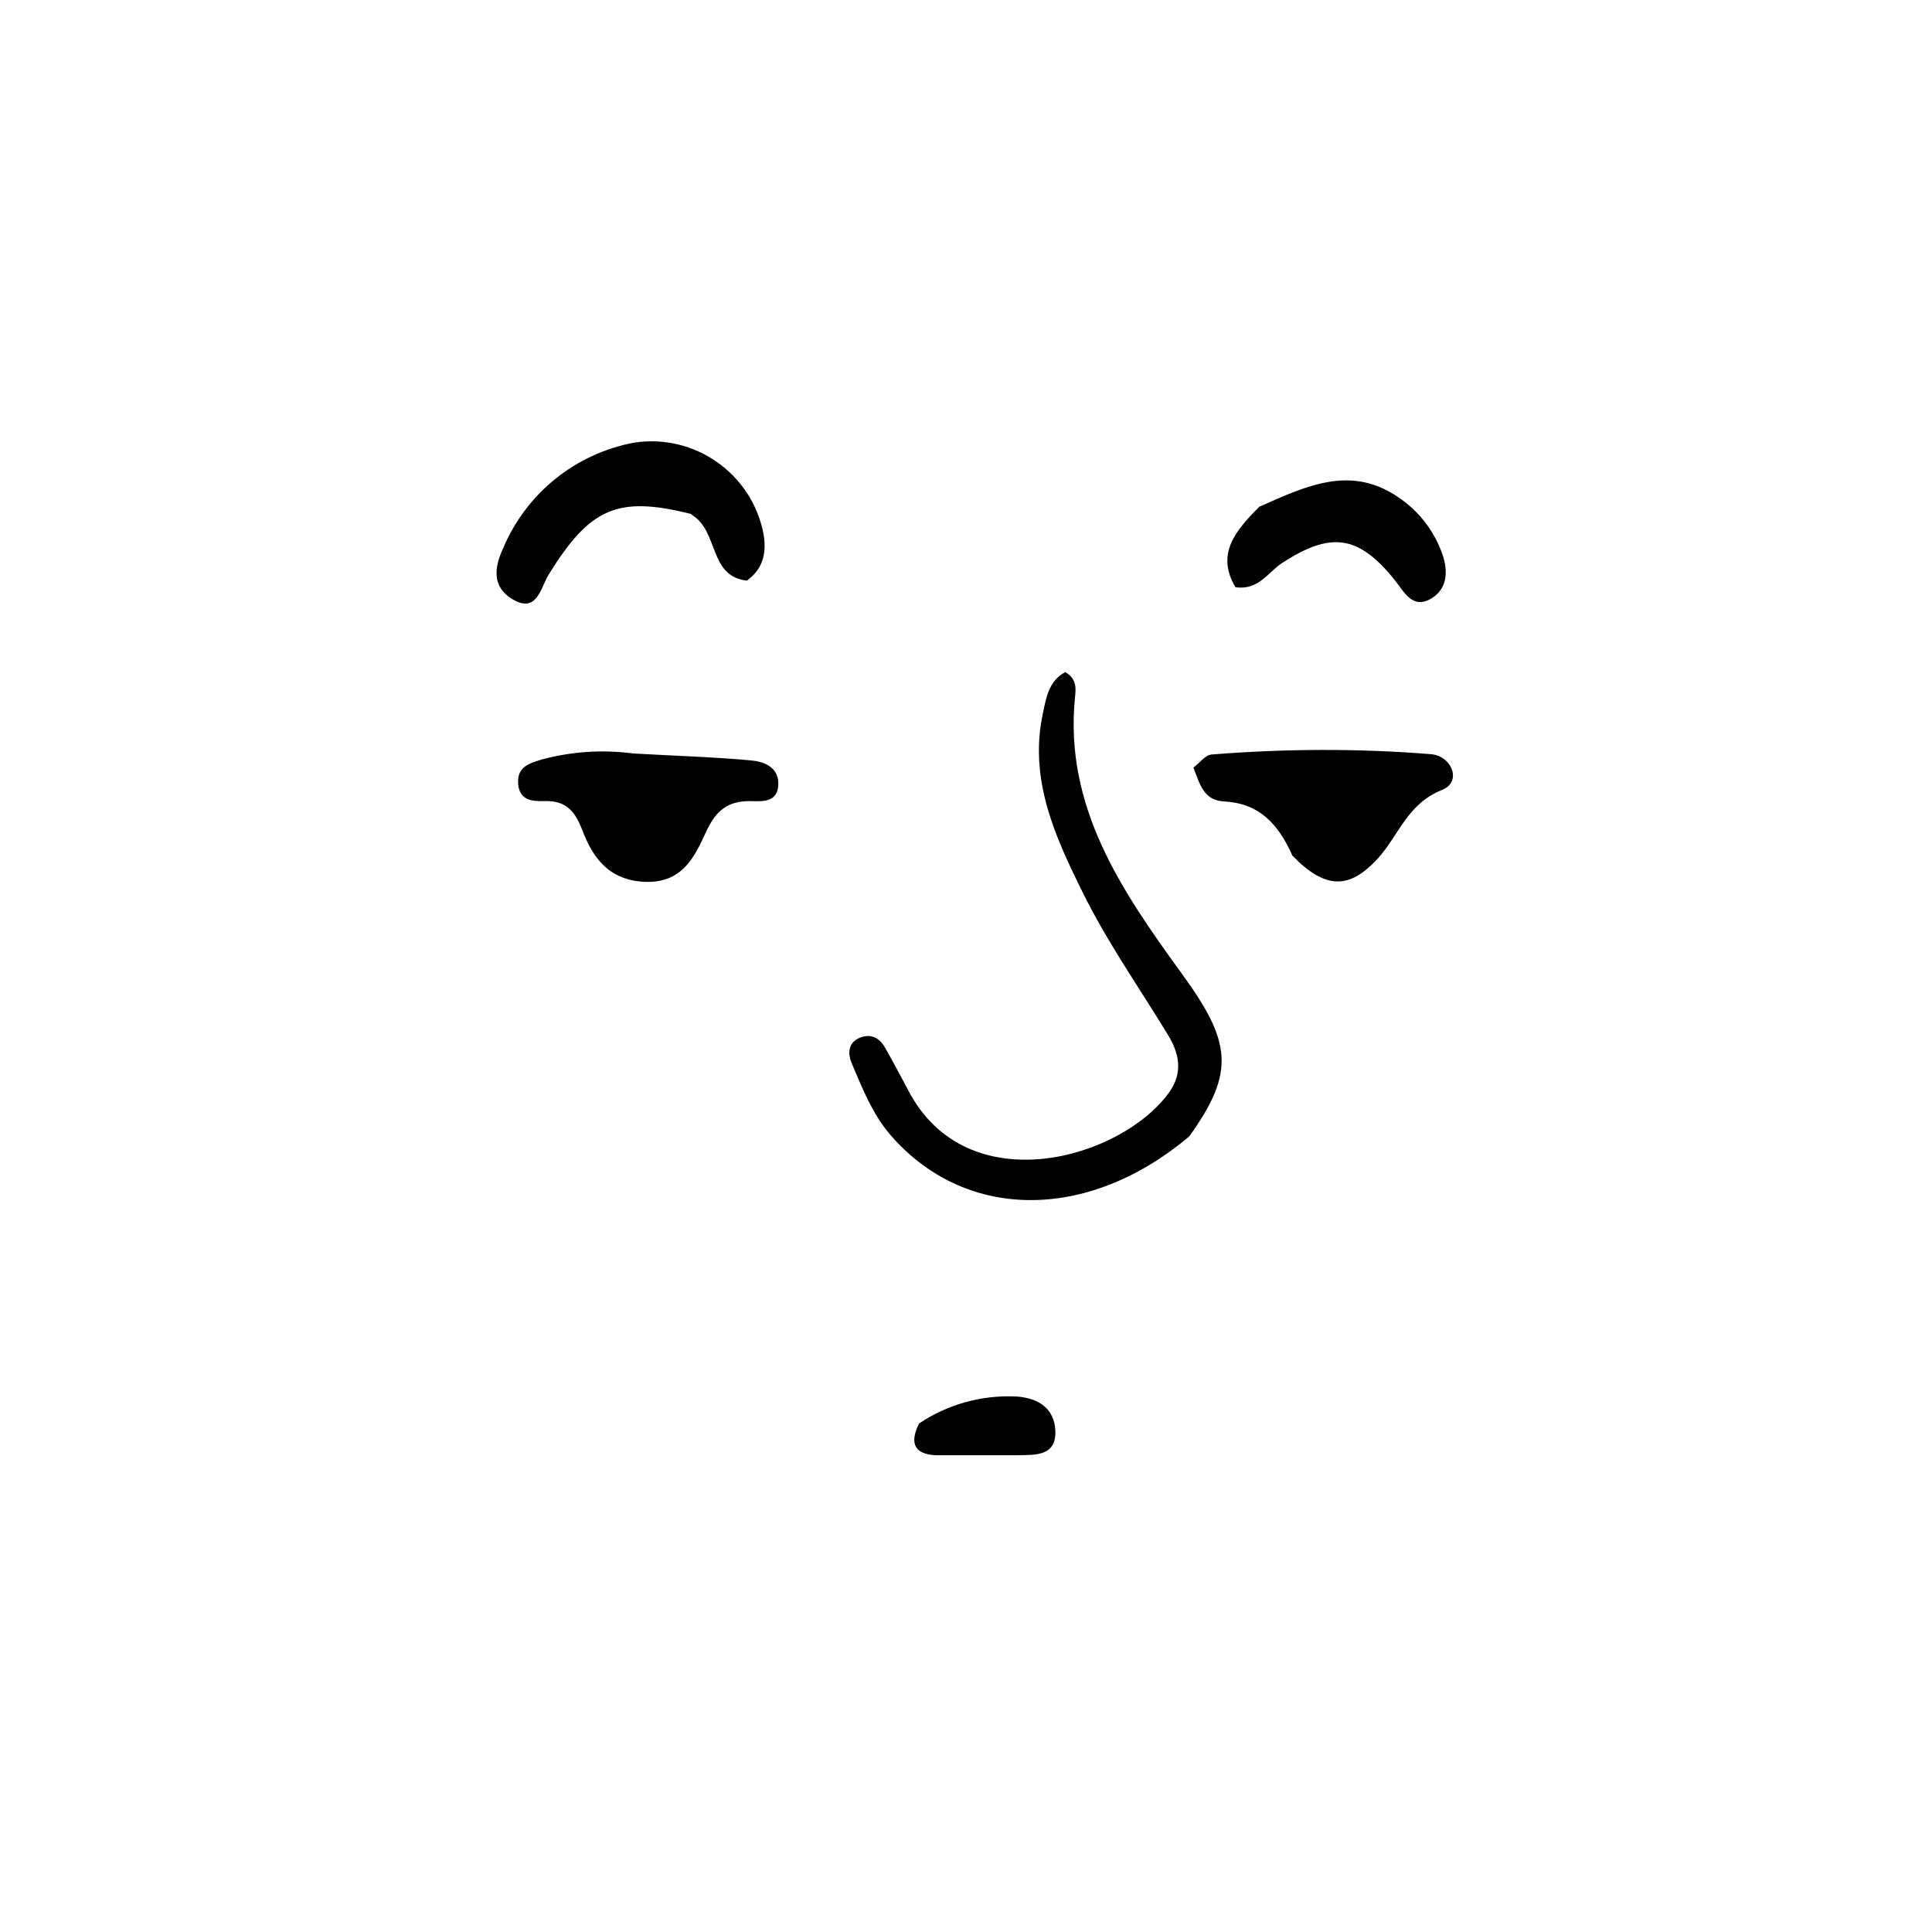
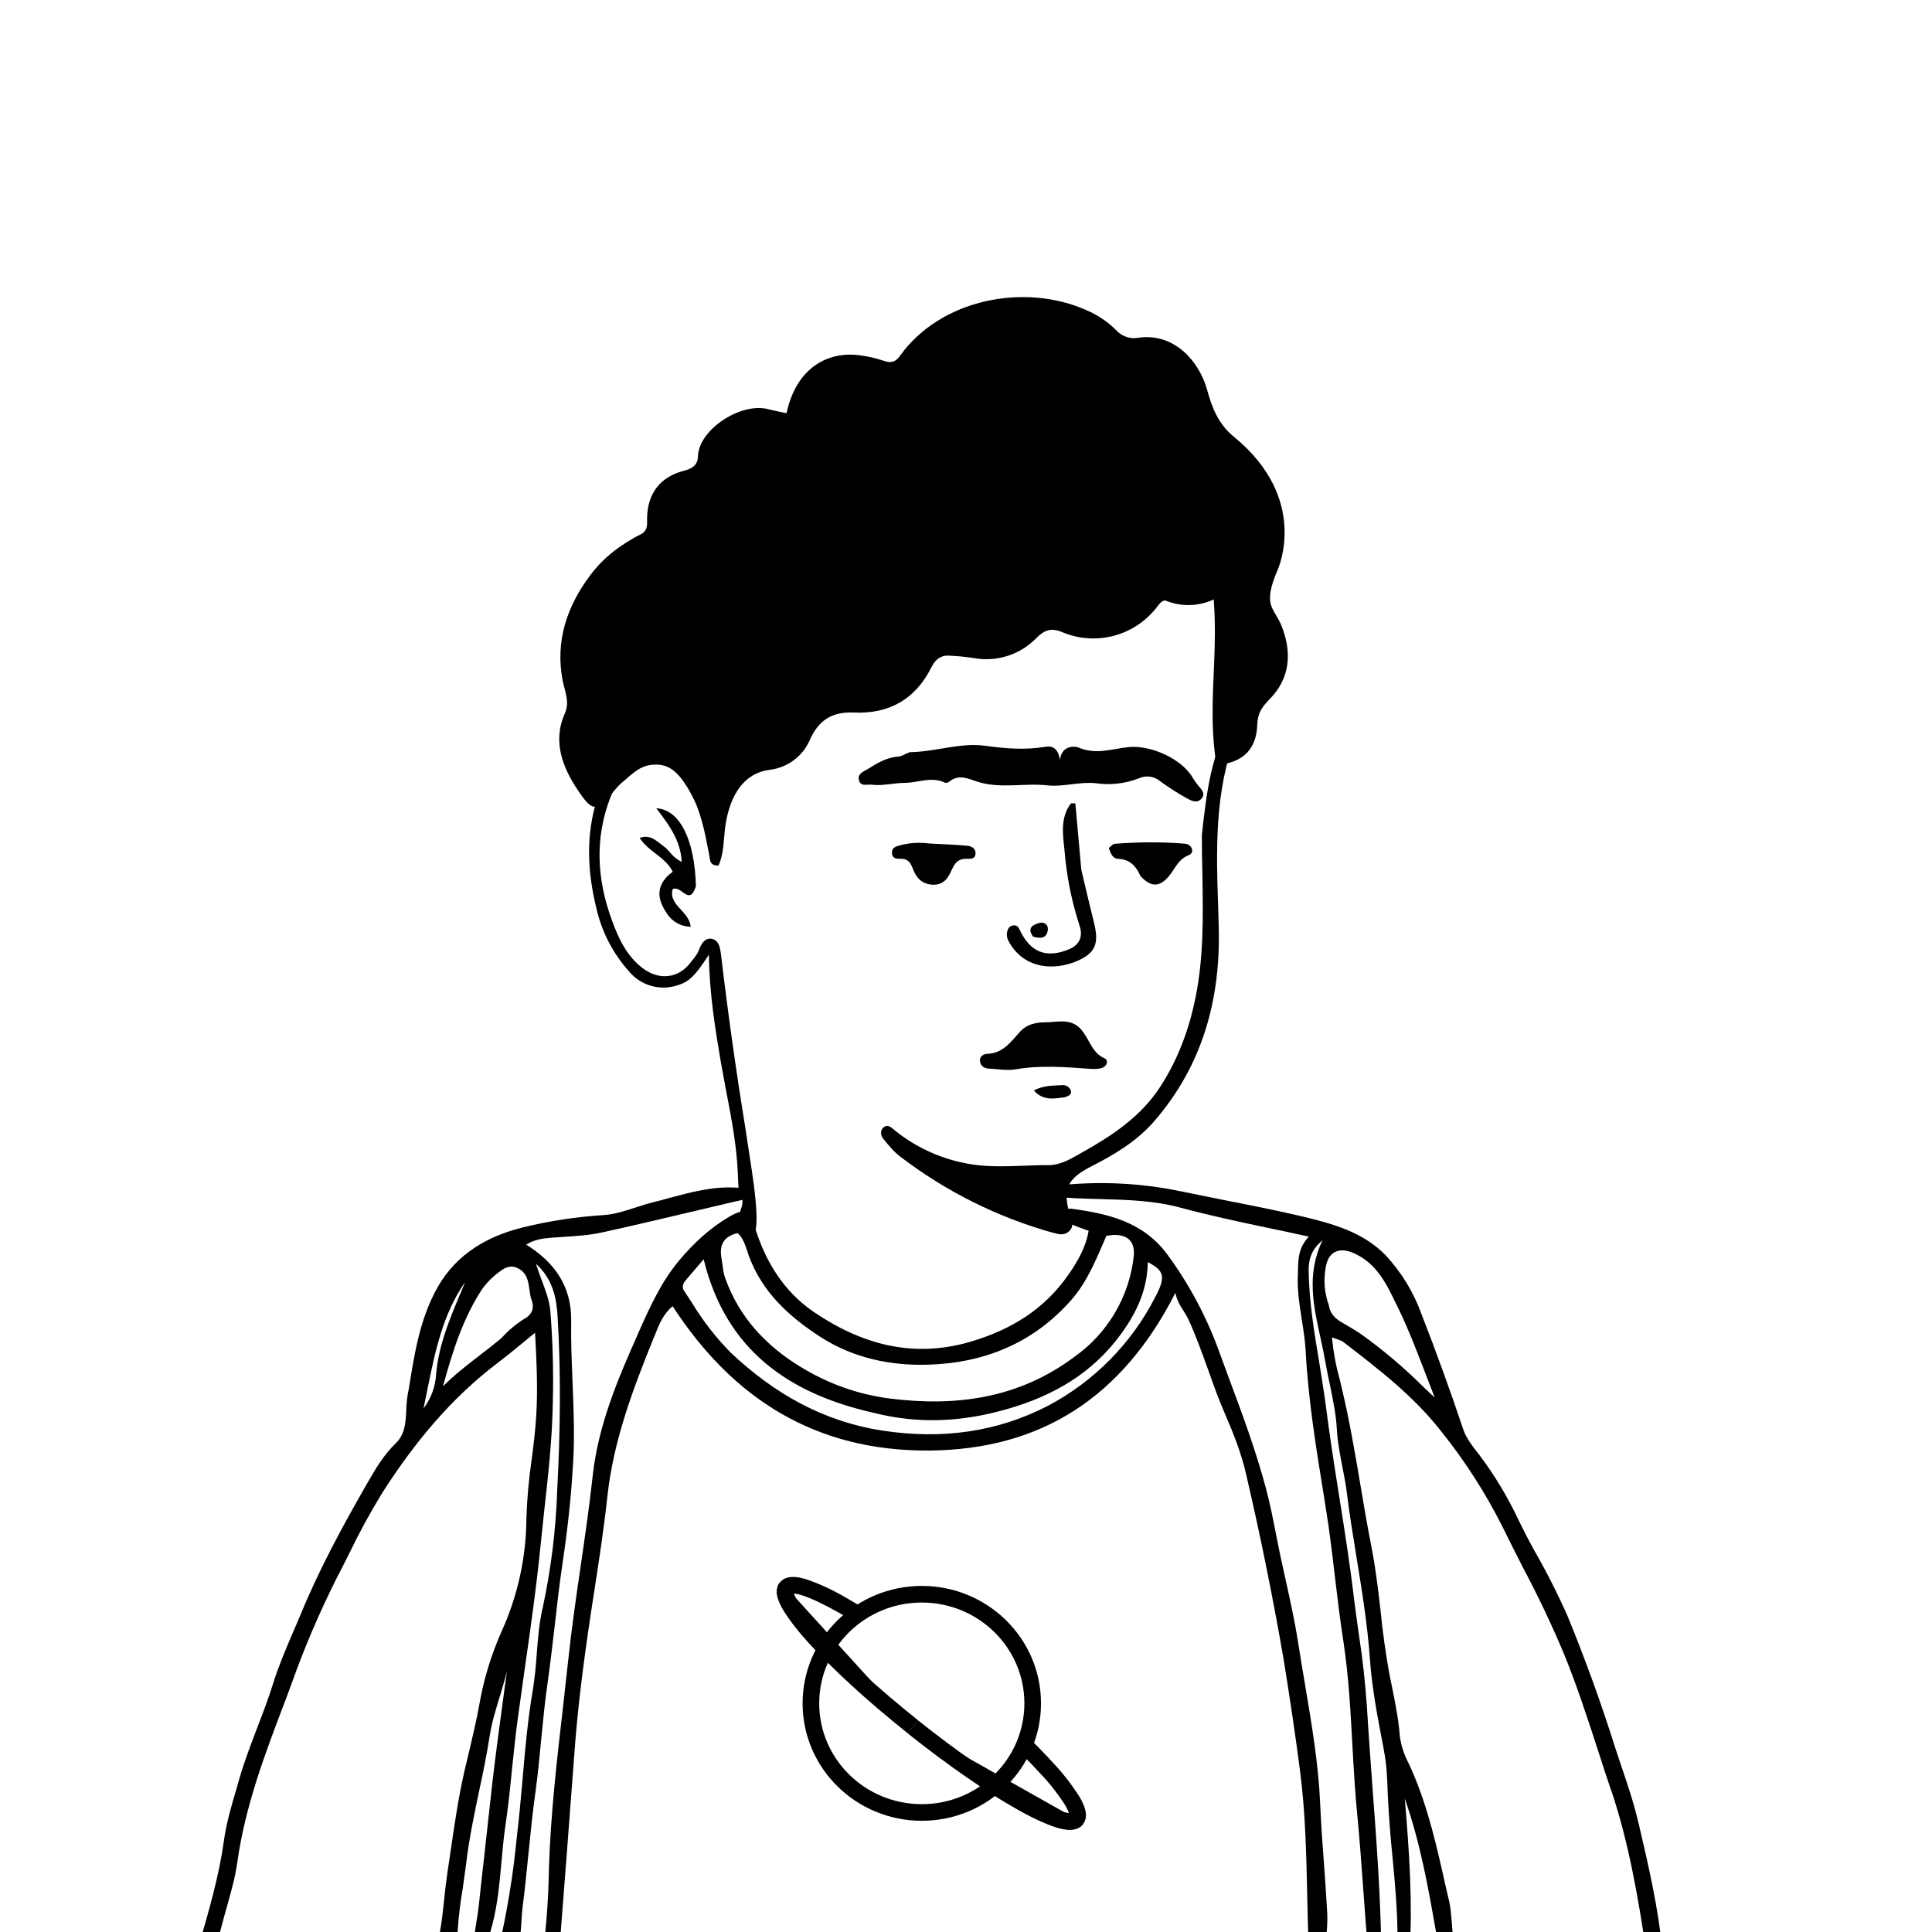
- <svg xmlns="http://www.w3.org/2000/svg" viewBox="0 0 560 560" fill="none" shape-rendering="auto" width="200" height="200">
+ <svg xmlns="http://www.w3.org/2000/svg" viewBox="0 0 1744 1744" fill="none" shape-rendering="auto">
  <mask id="viewboxMask">
-     <rect width="560" height="560" rx="0" ry="0" x="0" y="0" fill="#fff" />
+     <rect width="1744" height="1744" rx="0" ry="0" x="0" y="0" fill="#fff" />
  </mask>
  <g mask="url(#viewboxMask)">
-     <rect fill="#ffffff" width="560" height="560" x="0" y="0" />
-     <g transform="translate(136 328)">
-       <path d="M130.4 84.6a46.5 46.5 0 0 1 28.5-7.8c6.2.5 10.7 3.5 11 9.9.3 7.4-5.7 7-10.8 7.1h-24c-5.5-.3-7.8-3-4.7-9.2Z" fill="#000" />
+     <rect fill="#ffffff" width="1744" height="1744" x="0" y="0" />
+     <g transform="translate(531 487)">
+       <path d="M554 727.7c-99.2 297-363.8 388.6-503.7 19.8-19.3-50.7 31-69.5 66.2-91.9 24.1-15.3 36.8-28.5 35.3-42.2-7-64.4-36.9-243.8-36.9-243.8l-3-5.8s.7-1.6-2.2 1.2c-3 3-9.9 34.2-37 34.2-24.5 0-49.2-10.9-61-86.3C7.2 285.6 9.6 214 40 201c12.5-5.3 24-7.2 35.2-.8 11.3 6.4-13-22 112-126C268.4 6.4 396.7-3.5 448.5 8 500.3 19.5 552 44.8 574.9 98.5c27.8 65-25.9 114.3-14 262.5-2.2 53.6.8 171.2-146.6 210.6-28 7.5-19.3 48.4 22.7 58.4 67 21 117 72.3 117 97.9" fill="#fff" />
+       <path fill-rule="evenodd" clip-rule="evenodd" d="m554 266.2.1-1.4c4.1-36.4 8.2-71.7 27.1-103.4 6.5 4.4 5.7 10 3.7 15.2-19.9 51.2-18 104.4-16.2 157.6l.4 14c2.1 66.4-14.5 126.8-58.7 177.5-15.4 17.6-35.8 29.8-56.5 40.3-21.4 11-25.9 20.1-19.2 43.6l.8 2.6c1.4 3.9 2.8 7.9-1 11.8-4.5 4.6-9.5 3.3-14.8 1.8l-.6-.1a406.4 406.4 0 0 1-137-68.3c-6-4.4-10.8-10.3-15.5-16.1l-.3-.4c-2.5-3-3-7.8.5-10.4 3.3-2.5 5.8-.5 8.7 1.8l1 .9a145.5 145.5 0 0 0 76.3 31.7c13.4 1.4 26.6.9 40 .4 7.4-.3 14.8-.6 22.3-.5 10.2 0 18.7-4.7 26.7-9.2l2.8-1.6c27.8-15.5 54.3-32.8 72.2-60.7 16.1-25 25.9-52.2 31.6-80.9 7.2-36.1 6.6-72.7 6-109.8-.3-12-.5-24.2-.5-36.4ZM50.6 190.8c21.9-1.7 34 11.2 44.3 26.3a140.4 140.4 0 0 1 22.4 61.5c.5 3.7 1 7.6-1.2 11.3-4.5.6-4.9-3-5-5.6-.5-20.7-9.7-38.7-18.9-56.1-6.6-12.5-16.2-24.6-31.4-27.6-17.2-3.5-33 12-40.8 32.2-14.5 37.6-12 74.6 1.4 111 5.8 15.9 13.1 32.1 27.8 43.2 14.8 11.3 32.7 9.3 43.6-5.7l2-2.5c2-2.6 4-5.1 5-8 2.1-5.8 5.4-11.2 11.3-10.4 6.8 1 8 8.3 8.7 14a3661 3661 0 0 0 22 156.7l5.9 38.8c2.6 17.1 5.6 41.7 3.6 52.1a28 28 0 0 0-.3 2.2c-.4 2.8-.6 5-4.2 5.5-4.9.8-7-2-7.7-6.4-2.3-17-3-23.6-4-49.6-.9-25.2-5.6-50-10.4-74.9l-5-27c-5.2-30.8-10.3-62-10.8-97l-2 3c-7.6 11.3-13.7 20.5-24.5 24a40.5 40.5 0 0 1-46.1-12.5 127.8 127.8 0 0 1-28.8-55.8c-8.4-34-9.9-67.1.9-100.6 5.2-16.1 23.7-44.7 42.2-42Zm34.6 127.5c4.4 3.2 8.4 6 12-5.4-1.1-42.2-14.7-69.2-35.8-70.3 11.2 14.6 22 28.8 23 48.5a32.3 32.3 0 0 1-10.7-8.8c-2-2.2-4-4.4-6.5-6l-3-2.4c-4.8-3.6-9.7-7.4-17.8-4.5 3.8 5.8 9 10 14.3 14 6 4.7 12 9.3 15.6 16.5-10.6 7.7-15.2 17.7-9.7 29.9 4.8 10.5 11.9 19.2 25.9 19.8-.6-6.3-4.7-10.9-8.8-15.4-5-5.4-9.7-10.6-7.5-18.6 3.2-1.5 6.2.7 9 2.7Z" fill="#000" />
    </g>
-     <g transform="translate(246 125)">
-       <path d="M98.7 204.4c-29.8 25.1-65.6 24.4-87-.9-5-6-7.7-13-10.7-20-1.2-2.7-1.5-6.1 2.2-7.7 3.2-1.3 5.8 0 7.4 3 2.3 4 4.5 8.2 6.7 12.3 17 32.6 61.6 20 75.6.5 4-5.6 3-11.2-.4-16.7-8.4-13.8-17.7-27-24.8-41.5-7.9-15.9-15.4-32.4-11.5-51.2 1-4.9 1.8-9.9 6.6-12.4 3.5 2.1 3 5 2.8 7.3-3.2 31.8 13.6 56.2 30.8 79.9 14.5 19.9 15.8 28.6 2.3 47.4Z" fill="#000" />
+     <g transform="translate(178 1057)">
+       <path d="m1315.2 701.4-1308.5.9S79.6 422 99 389.8c19.5-32.1 97.6-140.4 96.7-158.8-.9-18.4 1.5-83.8 14.7-109.6 13.2-26 55.2-61.3 71.6-64 16.4-2.5 71.7-5 106.2-13.7 34.5-8.6 66.4-19.3 101.5-19.3 5.7 0 .2 12.5.2 12.5s1.8 122.3 164.8 130c121.5 5.7 161.7-117.6 161.7-117.6s-26.7-23.8-18.6-24.4c95.6-8.2 145.7 13.2 174.7 18.8 26.8 5.2 49.2 5.2 76 24.2 30.7 21.7 46.5 71 80.9 146.5 39.3 86.6 194.1 349.3 185.8 487.6" fill="#fff" />
+       <g fill-rule="evenodd" clip-rule="evenodd" fill="#000">
+         <path d="M1003.5 704.5c-.8-17-1.1-34-1.5-50.9-.8-37.1-1.6-74.3-6.4-111.5-4.4-34-9.5-68-15-101.9A2951.8 2951.8 0 0 0 947 274.4c-4.2-18.9-11.5-37.4-19.3-55.3-5.7-13-10.4-26.4-15.2-39.8-5.5-15.3-11-30.6-17.8-45.4-1.2-2.6-2.7-5-4.2-7.4-3-4.5-6-9.3-7.5-16.4-47.5 93.4-120.4 141.8-223.2 142.3-101.2.4-176-46.2-230.6-130.3-8.6 7-12.5 17-16 26l-1.4 3.3c-18.6 45.9-36 92-41.5 142.2-3.1 29-7.6 58-12 86.8l-1.8 11.4c-6.9 45.2-13 90.7-16.2 136.4-4.3 58-8.8 116-13.4 175.2-4.7 1.1-9.1 1.1-14.6 1.1a688 688 0 0 0 5.2-74.8c1.6-49.7 7.3-99 13-148.2L335 441c3-28 7-56 11.1-83.8 4-27.5 8-55 11-82.7 4.9-44 21.9-85.2 40-125.6l.8-2c10.4-23.3 20.8-46.7 37.5-66.5 12.9-15.3 27.5-28.9 44.8-39 13.9-8.1 18.4-6.4 23.1 9 9.6 31.5 26.3 58.5 53.3 76.9 42.8 29 89 42.2 141.3 26.9 36.5-10.7 66.6-29.1 88.3-60.2 8.4-12 16-25 18.5-40a205.3 205.3 0 0 1-18.2-7v-.1c-3-1.4-6.7-3-5.1-7.5 1.2-3.4 4-5.9 7.8-5.3 33.1 4.5 64.5 11.7 86.4 41.1a347 347 0 0 1 47.4 89.2l7.5 20.4c12.6 33.7 25.1 67.4 34.4 102.2 3.6 13.8 6.4 27.7 9.1 41.7l3.6 17.9 5.2 23.7c4 18.2 8 36.3 10.9 54.7 2 12.6 4 25.2 6.2 37.8 6 35.8 12.2 71.7 13.8 108.2.8 18 2 36 3.4 54 1.1 15 2.2 30.1 3 45.3.4 8.2-.4 16.5-1.3 25l-.8 8.6c-4.8.6-9.7.9-14.6.7ZM818.4 64c-8 18.5-15.8 37-29.3 52.4-34.3 39.1-78.7 57-129.4 58.5-34 1-67.5-6-97-25-28.5-18.4-53-40.7-65-74l-1.2-3.8c-2-5.8-4-11.8-8.6-16-13.2 3-16.7 11.3-14.6 23l.9 5.8c.5 4 1 8 2.4 11.7 12.5 35.4 37 61.4 68.3 80.4 24.6 15 51.4 24.8 80.8 28.5C686 213 742.2 205 792 167.7a128.3 128.3 0 0 0 53.4-90.4c1.7-15-7.2-22-24.7-18.7l-2.3 5.4ZM457.2 79.8c20 82 77 121.4 153.7 138.6 39 9.8 76 8.2 113.1-1.5 41.3-10.7 77.6-29.3 104.8-63 16.6-20.8 28.9-43.7 29.3-71.6 15 7.8 16.5 13.2 6.5 32A229 229 0 0 1 768 212c-46.4 24-96.4 30.4-148.6 22.5-54.2-8.1-98.7-33.7-137.7-70.4a245.5 245.5 0 0 1-35.2-45.3l-6.8-10.3c-2.7-4-1-7.2 1.7-10.3a4082.7 4082.7 0 0 1 15.8-18.5Z" />
+         <path d="M215 704.5c4.6-15.4 6.3-31.3 8-47.3.8-8 1.7-16 2.9-24l2.7-18c3.5-24.2 7-48.4 12.4-72.4l4.9-20.6c3.1-13.3 6.3-26.6 8.7-40.1 4-23 10.8-45.5 20.4-66.9a251 251 0 0 0 22.2-102 470 470 0 0 1 4.7-52.5c1.7-13 3.3-26 4.1-39 1.6-24.7.4-49-1-75.6-3.8 3-7.5 6-11 9a714 714 0 0 1-22 17.6c-43 32.4-76.4 73.2-105 118a613.1 613.1 0 0 0-29.8 54.7c-3.8 7.5-7.5 15-11.4 22.4A833.1 833.1 0 0 0 85.5 462c-2 5.8-4.3 11.5-6.4 17.2-17.9 47-35.8 94.2-42.8 144.4-2 14.4-6 28.2-9.9 42.1-3.5 12.4-7 24.8-9.3 37.9-5.5 1-10.8 1-17.1 1l2.8-9.8c8.4-29.5 17-59.1 21.3-90 2.1-15.6 6.6-31 11.1-46.2l3-10.5c4.5-15.5 10.3-30.5 16-45.5 5-13 10-26 14.2-39.5 4.9-15.8 11.5-31.2 18-46.5 2.5-5.7 5-11.3 7.3-17 16.6-40.3 37.4-78.6 59-116.3l.3-.5c7.4-12.9 15-26.1 26-36.7 8.7-8.3 9.2-19 9.7-29.7a105 105 0 0 1 2.4-20.1c5-31.7 10.1-63.6 26.2-91.8 16.8-29.4 44.6-45.7 77-53.6 23.6-5.8 47.6-9.4 71.8-11 10-.5 19.8-3.7 29.6-6.9 5.2-1.7 10.5-3.4 15.8-4.7 5-1.2 10-2.6 15-4C445.8 19.2 464.9 14 485 15h1c4 .2 8.3.3 9 5.5.6 5.1-3 5.8-6.6 6.5l-2 .4-42 9.9C418 43.5 391.7 49.8 365 55.6c-11.5 2.5-23.5 3.2-35.4 4l-8.8.6c-8.6.6-16.7 1.7-23.8 6.3 25.8 16.1 41 37.8 40.6 68.8-.3 18.3.5 36.5 1.2 54.8 1 24.1 2 48.2.6 72.3-1.7 31.5-5.2 62.6-9.9 93.8-2.7 18.1-4.7 36.4-6.8 54.6-2 17.2-4 34.4-6.4 51.5-2.5 17-4.1 34.2-5.8 51.3-1.5 15.8-3 31.6-5.2 47.4-2.6 18.5-4.4 37-6.3 55.6-1.6 16-3.2 32.2-5.3 48.2-.5 4-.7 8.2-1 12.3-.5 8.7-1 17.5-4 26.5-5.7 1-11.4 1-17 0a770 770 0 0 0 16.7-101l.4-3.8c2-16.5 3.4-33 4.9-49.6 2.3-27 4.7-54 9.3-80.8a345 345 0 0 0 3.5-32.5c1.1-14.1 2.2-28.2 5.5-42.1a595 595 0 0 0 13-106c2.8-52.3 3.5-104.8.3-157-1-16.7-4.6-33.5-19.5-47 1.6 5 3.3 9.7 5 14.3 3.7 9.8 7.2 19 8 28.5a779 779 0 0 1 2.2 82.7c-.5 32.2-4 64.2-7.6 96.2l-3.5 33.1C306.3 375 301.2 411 296 447l-6.7 48.1c-2 14.5-3.4 29.1-5 43.7-1.7 17.5-3.5 35-6.1 52.4-1.6 11-2.6 22.2-3.6 33.3-1.7 18.5-3.3 37-8 55.1-.2 1.2-.6 2.5-1 3.7-1.9 6.8-4 14-.5 21.3a100 100 0 0 1-16.7-1c.8-7.8 2-15.3 3.2-22.7 1-6.5 2.1-13 2.8-19.6 1.4-13.7 3-27.3 4.5-40.9l5-45.1c3-29 6.8-57.9 10.7-86.8l5-37c-2 8.2-4.4 16.2-6.8 24.1-3.5 11.5-7 22.9-8.8 34.6-2.6 16.8-6 33.3-9.6 50-4.5 21.5-9 43-11.6 65l-3.1 22.7a361 361 0 0 0-5.3 56.7H215Zm60.3-554.3a93.8 93.8 0 0 1 20.5-17c6.7-3.8 8.6-10 6.2-16.3-1.2-3-1.6-6.5-2.1-9.9-1.1-7.8-2.2-15.7-11.6-19.7-5-2.2-9.8-.3-13.3 2.2a70.8 70.8 0 0 0-17.4 16.6c-17.2 26-26.7 55.2-35.7 88.3 11-11 22.2-19.5 33.3-28.1 6.8-5.2 13.5-10.4 20.1-16Zm-37.6-40c-9.8 23.6-19.7 47-22 73a56.4 56.4 0 0 1-11.4 31.2l3.7-18c6.8-33.4 13.6-66.9 33.8-96l-4 9.8ZM1276.5 559.3c15.8 47 24.1 96 31.6 145.2 5.5 0 10 0 14.6-1-4-39.4-12.7-76.7-21.4-114l-.2-.6c-4-17.6-9.8-34.7-15.6-51.8l-5-15a1501 1501 0 0 0-43.6-120.6 660.7 660.7 0 0 0-30.5-60c-4.7-8.5-9-17-13.3-25.7a333 333 0 0 0-35.9-59.7c-5.8-7.4-11.8-14.9-14.5-23.3a2262.2 2262.2 0 0 0-37.2-102.7 155.7 155.7 0 0 0-32.7-54c-20.4-21-48-28.5-75.1-35-23-5.4-46.1-10-69.2-14.5L888 18.4a354 354 0 0 0-103.9-6c-5.5.5-10 1.8-12 10.6 14.6 1.7 29.2 2 43.7 2.4 24.2.7 48.4 1.3 72.4 7.9 25.2 6.8 51 12.3 77.4 17.9 12.5 2.6 25 5.2 37.9 8.1-9.2 9.7-9.5 19.4-9.8 29l-.1 4.5c-.8 14 1.4 27.7 3.5 41.4 1.5 9.4 3 18.8 3.5 28.2 2.4 44.8 9.6 89 16.8 133l1.3 8.4c3.5 21.3 6 42.7 8.5 64 2.3 19 4.5 38.1 7.5 57 4.7 31 6.4 62.4 8.1 93.7 1.2 21.3 2.4 42.6 4.5 63.9 2 21 3.6 42.1 5.1 63.3 1.4 19.6 2.8 39.2 4.7 58.8h11.8c-.6-49.1-4.2-98-7.9-147-1.8-25.2-3.7-50.3-5.2-75.4a769.2 769.2 0 0 0-7-62.6c-1.6-10.8-3-21.5-4.4-32.2-3.7-31.7-8.7-63.2-13.7-94.7-4.3-27.2-8.6-54.3-12-81.6-1.8-13.2-4-26.2-6-39.3-4.6-27.2-9-54.3-9.4-82-.1-11 3.4-19.7 12.5-27-14.6 30.1-8.2 59.2-1.8 88 1.7 7.7 3.3 15.2 4.6 22.8 1.2 6.7 2.5 13.3 4 20 2.7 13.3 5.5 26.7 6.2 40.2.6 11.2 2.8 22 4.8 32.7 1.5 7.5 3 15 4 22.7 2.4 19.7 5.6 39.3 8.8 59 5 30.6 10 61.2 12.2 92.3 1.8 26.5 7 52.9 12 79l.7 4c2.5 12.8 3 25.8 3.4 38.4l.1 2.1a972 972 0 0 0 4.2 55.3c2.2 24 4.5 47.9 4.5 72l-.3 4.4c-.1 2.4-.3 5-.1 8a47 47 0 0 0 11.4 1c2.7-45.3-.4-90.4-4.4-138 14 40 21 79.4 28 119.4l3 17.4c5.4 1 11 1.2 16.5.3-4-8.8-4.6-17.9-5.2-26.8-.5-5.6-.9-11.1-2-16.5l-3.4-14.6c-7.8-35-15.6-70-30-103.5l-3.1-6.9a74 74 0 0 1-8.3-25.2c-1.1-15-4.1-29.7-7-44.2l-2.5-12.3a723.9 723.9 0 0 1-7.8-56c-2.2-19.1-4.4-38.3-8.1-57.3-3.7-18.8-7-37.7-10.1-56.6-5-29.5-10-59-17-88.3l-2-8.4a204.3 204.3 0 0 1-6.7-36.9c1.6.7 3.1 1.1 4.4 1.6 2.4.8 4.2 1.4 5.7 2.5l1 .8c31.2 24 62.6 48.2 87.1 79.5a488.4 488.4 0 0 1 56 87.2c5.8 12 12 24 18 35.9a951.4 951.4 0 0 1 37.1 78c11.8 28.9 21.4 58.5 31 88 3.8 12 7.7 23.8 11.7 35.6Zm-243.6-422.8c-6.1-3.5-10.4-8.2-11.4-15.4a65 65 0 0 1-2.9-33.4c2.2-15.3 12.7-19.6 26.5-13 19.9 9.3 28.6 27.5 37.1 45.2 1 1.8 1.8 3.7 2.7 5.5 8.2 16.9 15 34.5 22.2 53.2l10 26-11.4-10.8a453.4 453.4 0 0 0-55.4-46.7c-5.6-3.8-11.5-7.2-17.4-10.6Z" />
+       </g>
+       <g transform="translate(396 278)" style="mix-blend-mode:difference">
+         <ellipse cx="258.1" cy="202.6" rx="100.1" ry="98.5" stroke="#fff" stroke-width="15" />
+         <path d="M175.5 146.8a428 428 0 0 1-7.7-8.2 186.2 186.2 0 0 1-21.8-27.9c-1.8-3.1-2.9-5.5-3.4-7.2 1.8.1 4.3.6 7.8 1.7 8 2.6 18.8 7.7 32 15.1 3.7 2 7.5 4.3 11.5 6.7 4.2-3.4 8.7-6.6 13.4-9.3-6.1-3.8-12-7.3-17.5-10.4A200.1 200.1 0 0 0 155 91c-4.7-1.5-9.1-2.5-13-2.5-3.8 0-8.7.8-12 5-3.3 4-3 9-2.2 12.7 1 3.8 2.8 8 5.3 12.1a200 200 0 0 0 23.6 30.4c3.4 3.7 7 7.6 11 11.6a98 98 0 0 1 7.8-13.5Zm-33.2-45.2Zm-1.5 2h-.1ZM329.3 271.8c-3.7 3.6-7.6 7-11.9 10.1a519 519 0 0 0 26.4 16 200 200 0 0 0 34.8 16.3c4.6 1.5 9 2.5 13 2.5 3.8 0 8.7-.8 12-5 3.2-4 3-9 2.1-12.7-.9-3.8-2.8-8-5.3-12.1a200 200 0 0 0-23.6-30.4 529 529 0 0 0-23.3-24 97 97 0 0 1-6.3 15c6.9 6.7 13 13.1 18.5 19.1a186.2 186.2 0 0 1 21.8 27.9 35 35 0 0 1 3.4 7.2 35 35 0 0 1-7.8-1.7c-7.9-2.6-18.8-7.7-32-15.1-6.7-3.8-14-8.2-21.8-13.1Zm62 31.8Zm1.5-2Z" fill-rule="evenodd" clip-rule="evenodd" fill="#fff" />
+         <path d="M250 223.7c-72.4-57.7-123.5-114-114.2-125.6Z" fill="#fff" />
+         <path d="M250 223.7c-72.4-57.7-123.5-114-114.2-125.6" stroke="#fff" stroke-width="15" />
+         <path d="M397.7 307.1c-9.3 11.7-75.5-25.7-147.8-83.4Z" fill="#fff" />
+         <path d="M397.7 307.1c-9.3 11.7-75.5-25.7-147.8-83.4" stroke="#fff" stroke-width="15" />
+       </g>
    </g>
-     <g transform="translate(-45 137)">
+     <g transform="translate(266 207)">
+       <path d="M313.9 274.5c5.3-4 4.1-9 4.2-13.6.4-22.7 11.9-37.6 33.8-43.1 7-1.8 11.9-5 12.1-12.6.8-25.2 39.8-49.6 64-42.7 5.3 1.4 10.7 2.3 16 3.5 8.9-41.5 37.2-54.7 62.2-52.7 9 .8 17.7 2.7 26.2 5.6 6.5 2.2 10.2.5 14-4.7C583 63 658.8 47.9 715.2 73.2a85.6 85.6 0 0 1 26 17.5 21.9 21.9 0 0 0 21 7.1c32.7-4.3 54.4 22.2 61.3 46.6 4.8 17.1 10.1 31.3 24.7 43.2 68.2 56 39.4 119 39.2 119.6-14.3 33.2-3.3 34 3.5 50.9 9.5 24 7.7 47.3-10.8 66-7.1 7.4-10.8 12.4-11.2 23.4-.8 20.4-11.4 34.1-36.8 36-8.5-51.8 1.7-95.7-2.5-149.4a53.8 53.8 0 0 1-43 1.2c-2.9-1-5.3 2-7.3 4.4a72.3 72.3 0 0 1-87 23.7c-10-4-15.7-1.3-22.4 5.2a63 63 0 0 1-56.5 18.5c-8-1.3-16-2-24-2.3-7 0-11.6 4.4-14.7 10.7-14.4 28.7-38 42.1-69.9 40.7-19.9-.9-32.2 7-40.2 25.7a45.3 45.3 0 0 1-35.8 26c-27.6 3.6-37.3 30-40.2 52-1.5 11.6-1.1 23.7-6 34.4-8.4.3-7.5-5.3-8.4-9.7-3.9-20-7.5-40.3-18-58.1-7.7-13-16.4-25.6-34.8-23-11.3 1.5-18.4 9.8-26.5 16.4-3.2 2.7-5.8 6.2-8.6 9.4-14.3 16.3-17.5 16.5-30.4-2.6-13.7-20.3-23.5-44-12-69.7 4.6-10.5 0-19.7-2-29.7-6.8-35.6 3.8-67 25.1-95.3 12.2-16.3 28-28 46.9-37.5Z" fill="#000" />
+     </g>
+     <g transform="translate(791 871)">
+       <path d="M185.6 59.2c7.2 8.7 9.1 20 20.2 25 4.5 2 2.4 7.7-2.9 9.1a31 31 0 0 1-10.1.5c-22.4-1.6-44.7-3.4-67.2.5-7.7 1.3-16-.3-24-.7-4.3-.2-7.5-2.4-8-6.8s3.5-6.4 6.5-6.5c13.7-.4 21-10.2 28.8-19 6.8-8 15-9.4 24.8-9.5 11.1-.2 22.7-4 32 7.4ZM170.2 119.5c-10 1.2-19.5 3.4-28-6.2 9.4-4.8 17.9-4.2 26-4.8 3-.2 6.9 1.9 7.6 5.7.5 2.9-2.3 4.1-5.6 5.3Z" fill="#000" />
+     </g>
+     <g transform="translate(653 805)" />
+     <g transform="translate(901 668)">
+       <g fill="#000">
+         <path d="M75.1 117.2c3.9 16.3 7.4 31.6 11.2 46.7 5 19.6 2.1 28.4-15.7 35.9-20 8.2-45.5 7-59.6-15.5-2.2-3.5-3.6-6.6-3-10.6.7-3.2 1.9-5.7 5.4-6.3 3.7-.6 5 1.5 6.4 4.6 9.4 19.7 23.7 25.2 43.7 17.1 10.1-4 13.3-11.8 10-21.6a292 292 0 0 1-13.5-67c-1.5-14.8-4.2-30.2 5.7-43.3h4l5.4 60Z" />
+         <path d="M31.5 177.5c-5.7-8.1 0-10.7 5.5-12.3 4-1.2 8.2 1 7.9 5.6-.5 8-6.1 8.8-13.4 6.7Z" />
+       </g>
+     </g>
+     <g transform="translate(610 680)">
      <path d="M419.6 111c-4.2-9.5-9.9-15.2-19.8-15.7-6-.3-7-5.1-8.9-9.8 2-1.5 3.5-3.7 5.3-3.8 21.1-1.7 42.4-1.8 63.5-.1 6 .4 9.3 8 3.2 10.4-10 4-12.5 13.2-18.5 19.8-8.2 9-15.2 9.1-24.8-.8ZM228.6 81.4c12.2.7 23.1 1 34 2 3.6.3 8 1.8 8 6.7 0 5.6-4.6 5.2-8.3 5.1-6.3 0-9.7 2.7-12.5 8.6-3.4 7.4-6.9 15.3-18 14.8-10.5-.5-15.1-7.2-18.1-15.2-2.2-5.7-5-8.4-11-8.2-3.4.1-7.1-.2-7.5-4.9-.4-5 3-6 7-7.2a67.9 67.9 0 0 1 26.4-1.7Z" fill="#000" />
    </g>
-     <g transform="translate(-45 137)" />
-     <g transform="translate(119 114)">
-       <path d="M81.4 35C60 29.6 52 33.2 40 52.6c-2.4 4-3.4 11.4-10.6 7-5.6-3.4-5.3-8.8-2.6-14.6a51.4 51.4 0 0 1 38-30.7 33.1 33.1 0 0 1 37.5 26.4c.9 5.3.1 10-4.8 13.6-11.2-1.3-8-14.2-16-19.1ZM246.2 32.8c14-6.2 27-12.4 41.2-1.9 5.1 3.7 9 8.8 11.3 14.7 2 5 2.3 10.7-2.7 13.8-5.7 3.5-8.1-2.1-11-5.6-10.4-12.8-18.4-13.7-32.4-4.6-4 2.6-6.8 8-13.5 7-5.7-9.6-.1-16.3 7-23.4Z" fill="#000" />
+     <g transform="translate(610 680)" />
+     <g transform="translate(774 657)">
+       <path d="M47.1 22c23.6-.3 45.4-8.9 68.1-5.8 18.2 2.5 36.3 4 54.6.9 6.6-1.2 11.6 2 13 12 1.5-13.5 13.4-12.8 17.1-11.2 15.5 6.6 30.2 1 44.9-.5 20-2 48.5 10.6 58.3 28.4a52 52 0 0 0 4.4 6.1c2.8 3.7 7.3 7.2 3 12.1-4.1 4.6-9.2 1.7-13-.3C289 59 280.8 53.7 273 48a18 18 0 0 0-19-2.4 76.4 76.4 0 0 1-38.9 4.4c-14.4-1.5-29.5 3.4-43 2-21.5-2.5-43.2 3.4-64.2-3.5-8.4-2.8-16.7-6.9-25.1.2-.9.7-2.7 1.3-3.6.9-12.3-6-24.4 0-36.4.1-10.2 0-20.2 3-30.3 1.6-3.8-.5-9.2 2-11-3.6-2-6.2 4-8.2 7.5-10.3C17.4 32.2 26 26.7 36.7 26c3.2-.2 6.3-2.4 10.4-4Z" fill="#000" />
    </g>
+     <g transform="translate(0 559)" />
  </g>
</svg>
